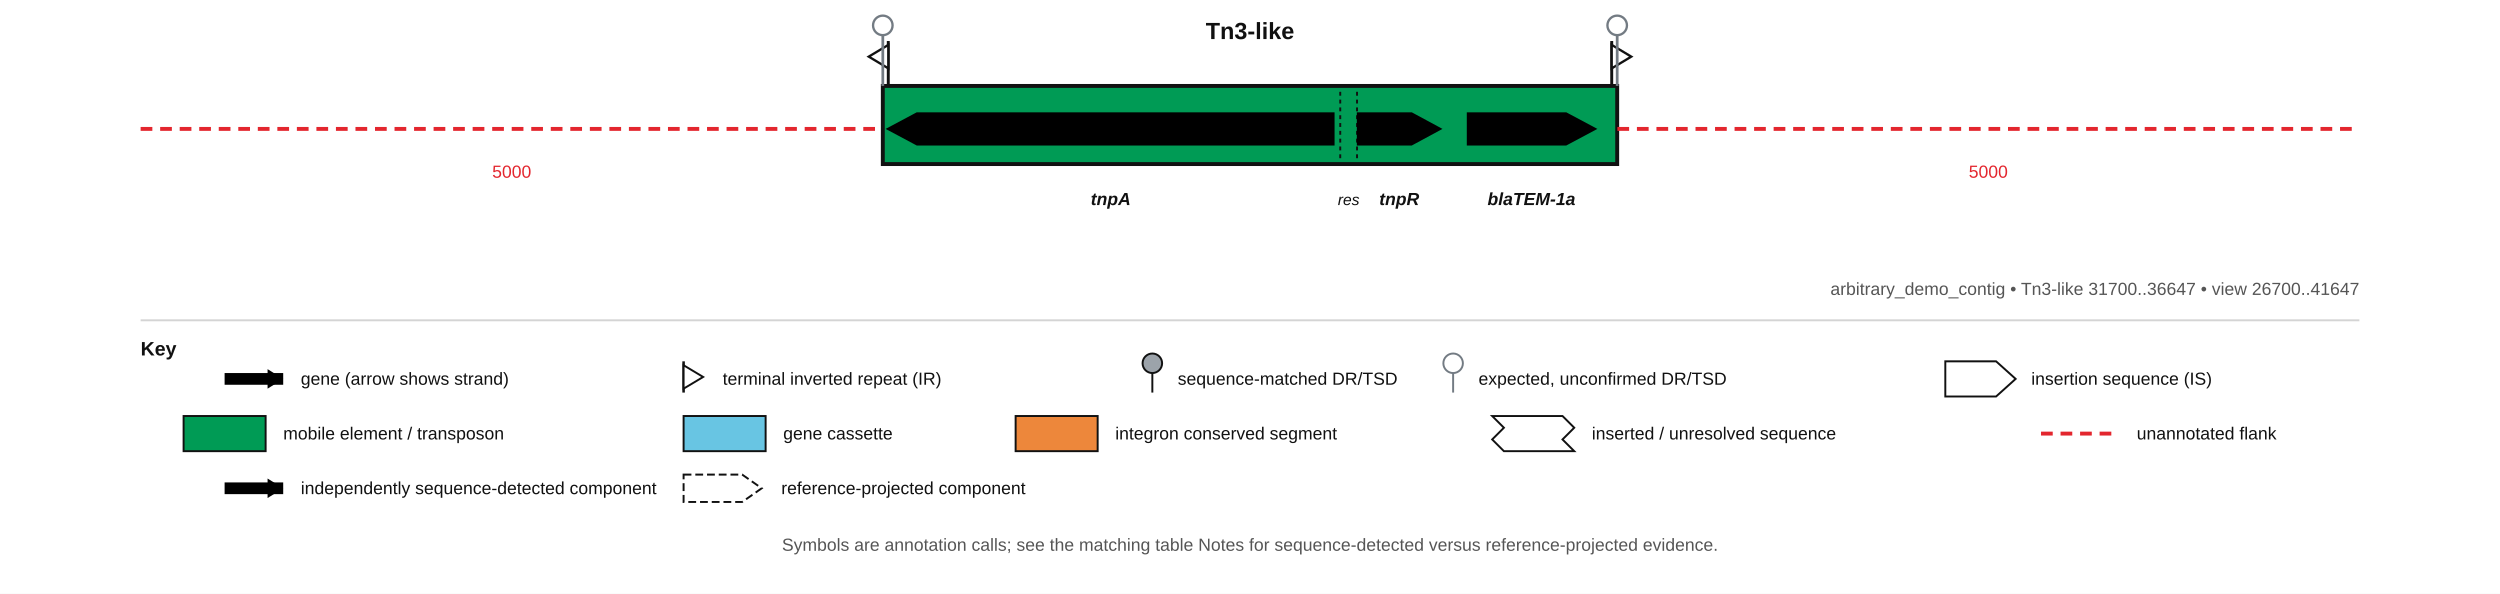
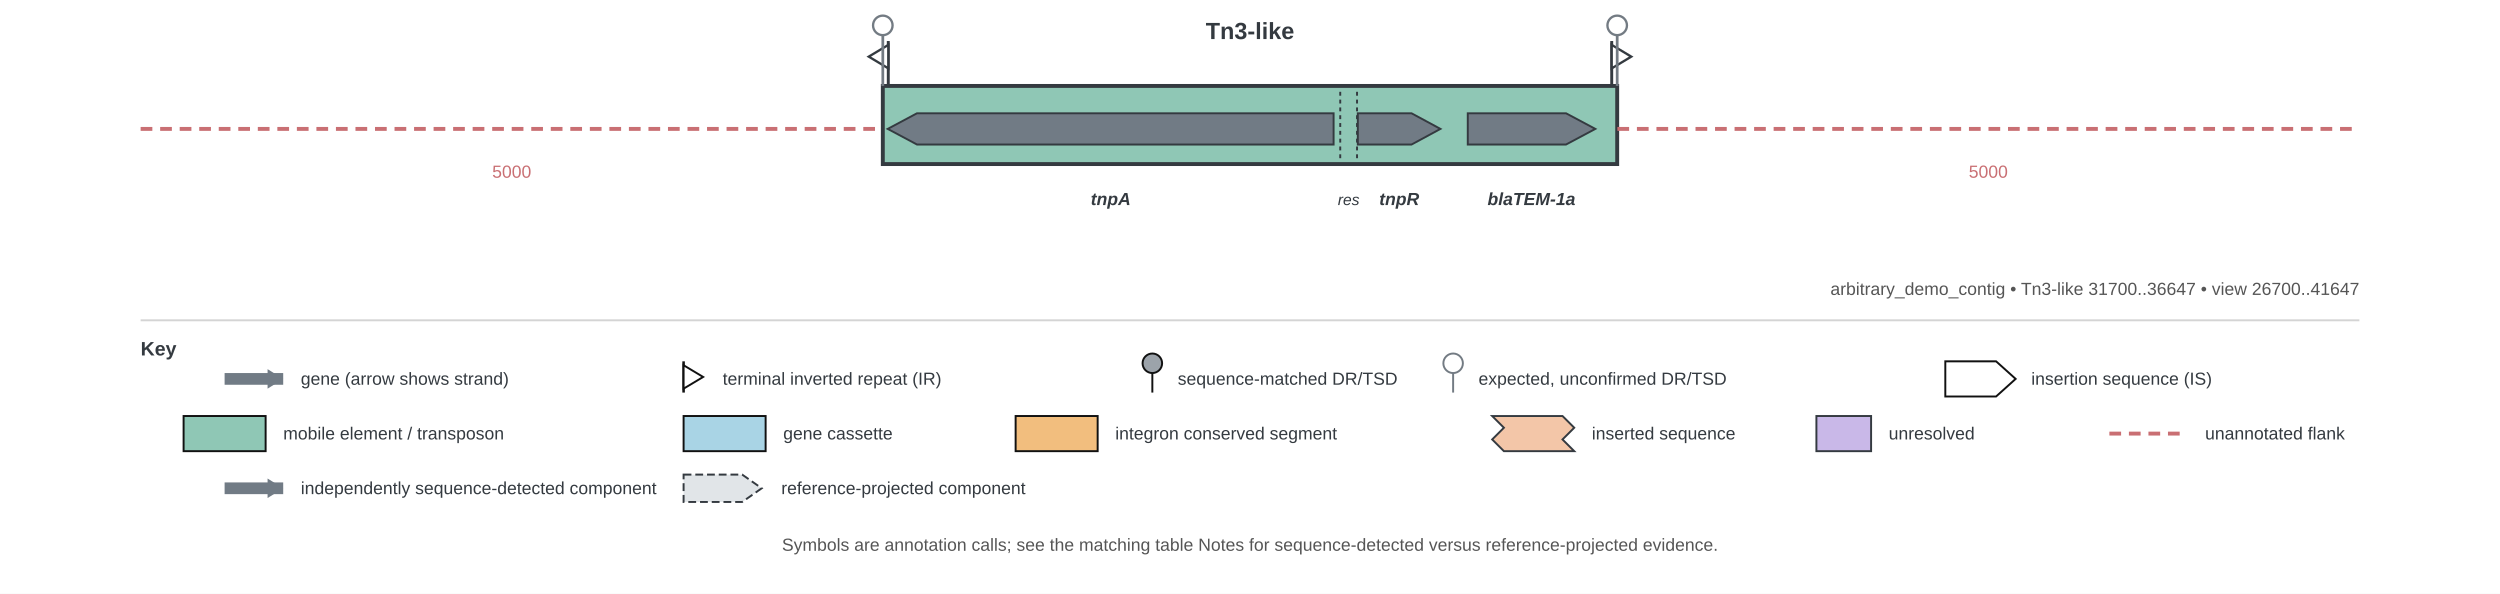
<svg xmlns="http://www.w3.org/2000/svg" width="1280" height="304" style="background:#fff;font-family:Arial,Helvetica,sans-serif">
  <rect x="0" y="0" width="1280" height="304" fill="#ffffff" />
-   <rect x="452.0" y="44" width="376.0" height="40" fill="#009b55" stroke="#111111" stroke-width="2" />
-   <text x="640.0" y="20.0" text-anchor="middle" font-size="12" font-weight="bold" font-style="normal" fill="#111111">Tn3-like</text>
-   <line x1="686.2" y1="47" x2="686.2" y2="81" stroke="#111111" stroke-width="1" stroke-dasharray="2,2" />
-   <line x1="694.8" y1="47" x2="694.8" y2="81" stroke="#111111" stroke-width="1" stroke-dasharray="2,2" />
-   <polygon points="454.5,66 469.5,58 682.8,58 682.8,74 469.5,74" fill="#000000" stroke="#000" stroke-width="1" />
-   <text x="568.7" y="105.0" text-anchor="middle" font-size="9" font-weight="bold" font-style="italic" fill="#111111">tnpA</text>
-   <polygon points="695.2,58 722.7,58 737.5,66 722.7,74 695.2,74" fill="#000000" stroke="#000" stroke-width="1" />
-   <text x="716.4" y="105.0" text-anchor="middle" font-size="9" font-weight="bold" font-style="italic" fill="#111111">tnpR</text>
-   <polygon points="751.5,58 801.8,58 816.8,66 801.8,74 751.5,74" fill="#000000" stroke="#000" stroke-width="1" />
-   <text x="784.1" y="105.0" text-anchor="middle" font-size="9" font-weight="bold" font-style="italic" fill="#111111">blaTEM-1a</text>
-   <text x="690.5" y="105.0" text-anchor="middle" font-size="8" font-weight="normal" font-style="italic" fill="#111111">res</text>
-   <line x1="454.8" y1="44" x2="454.8" y2="21" stroke="#111111" stroke-width="1.5" />
-   <polygon points="454.8,23 444.8,29 454.8,35" fill="#ffffff" stroke="#111111" stroke-width="1.2" />
-   <line x1="825.2" y1="44" x2="825.2" y2="21" stroke="#111111" stroke-width="1.5" />
-   <polygon points="825.2,23 835.2,29 825.2,35" fill="#ffffff" stroke="#111111" stroke-width="1.2" />
-   <line x1="72.0" y1="66" x2="451.9" y2="66" stroke="#e3262e" stroke-width="2" stroke-dasharray="6,4" />
-   <text x="262.0" y="91.0" text-anchor="middle" font-size="9" font-weight="normal" font-style="normal" fill="#e3262e">5000</text>
-   <line x1="828.1" y1="66" x2="1208.0" y2="66" stroke="#e3262e" stroke-width="2" stroke-dasharray="6,4" />
-   <text x="1018.0" y="91.0" text-anchor="middle" font-size="9" font-weight="normal" font-style="normal" fill="#e3262e">5000</text>
+   <rect x="452.0" y="44" width="376.0" height="40" fill="#8fc7b5" stroke="#343a40" stroke-width="2" />
+   <text x="640.0" y="20.0" text-anchor="middle" font-size="12" font-weight="bold" font-style="normal" fill="#343a40">Tn3-like</text>
+   <line x1="686.2" y1="47" x2="686.2" y2="81" stroke="#343a40" stroke-width="1" stroke-dasharray="2,2" />
+   <line x1="694.8" y1="47" x2="694.8" y2="81" stroke="#343a40" stroke-width="1" stroke-dasharray="2,2" />
+   <polygon points="454.5,66 469.5,58 682.8,58 682.8,74 469.5,74" fill="#717b85" stroke="#343a40" stroke-width="1" />
+   <text x="568.7" y="105.0" text-anchor="middle" font-size="9" font-weight="bold" font-style="italic" fill="#343a40">tnpA</text>
+   <polygon points="695.2,58 722.7,58 737.5,66 722.7,74 695.2,74" fill="#717b85" stroke="#343a40" stroke-width="1" />
+   <text x="716.4" y="105.0" text-anchor="middle" font-size="9" font-weight="bold" font-style="italic" fill="#343a40">tnpR</text>
+   <polygon points="751.5,58 801.8,58 816.8,66 801.8,74 751.5,74" fill="#717b85" stroke="#343a40" stroke-width="1" />
+   <text x="784.1" y="105.0" text-anchor="middle" font-size="9" font-weight="bold" font-style="italic" fill="#343a40">blaTEM-1a</text>
+   <text x="690.5" y="105.0" text-anchor="middle" font-size="8" font-weight="normal" font-style="italic" fill="#343a40">res</text>
+   <line x1="454.8" y1="44" x2="454.8" y2="21" stroke="#343a40" stroke-width="1.5" />
+   <polygon points="454.8,23 444.8,29 454.8,35" fill="#ffffff" stroke="#343a40" stroke-width="1.2" />
+   <line x1="825.2" y1="44" x2="825.2" y2="21" stroke="#343a40" stroke-width="1.5" />
+   <polygon points="825.2,23 835.2,29 825.2,35" fill="#ffffff" stroke="#343a40" stroke-width="1.2" />
+   <line x1="72.0" y1="66" x2="451.9" y2="66" stroke="#c96f73" stroke-width="2" stroke-dasharray="6,4" />
+   <text x="262.0" y="91.0" text-anchor="middle" font-size="9" font-weight="normal" font-style="normal" fill="#c96f73">5000</text>
+   <line x1="828.1" y1="66" x2="1208.0" y2="66" stroke="#c96f73" stroke-width="2" stroke-dasharray="6,4" />
+   <text x="1018.0" y="91.0" text-anchor="middle" font-size="9" font-weight="normal" font-style="normal" fill="#c96f73">5000</text>
  <g>
    <line x1="452.0" y1="44" x2="452.0" y2="18" stroke="#737b83" stroke-width="1.4" />
    <circle cx="452.0" cy="13" r="5" fill="#ffffff" stroke="#737b83" stroke-width="1.2" />
  </g>
  <g>
    <line x1="828.0" y1="44" x2="828.0" y2="18" stroke="#737b83" stroke-width="1.4" />
    <circle cx="828.0" cy="13" r="5" fill="#ffffff" stroke="#737b83" stroke-width="1.2" />
  </g>
  <text x="1208.0" y="151.0" text-anchor="end" font-size="9" font-weight="normal" font-style="normal" fill="#555">arbitrary_demo_contig • Tn3-like 31700..36647 • view 26700..41647</text>
  <line x1="72" y1="164" x2="1208" y2="164" stroke="#d4d4d4" stroke-width="1" />
-   <text x="72.0" y="182.0" text-anchor="start" font-size="10" font-weight="bold" font-style="normal" fill="#111111">Key</text>
-   <line x1="115" y1="194" x2="145" y2="194" stroke="#000" stroke-width="6" />
-   <polygon points="145,194 137,189 137,199" fill="#000" />
-   <text x="154.0" y="197.0" text-anchor="start" font-size="9" font-weight="normal" font-style="normal" fill="#111111">gene (arrow shows strand)</text>
+   <text x="72.0" y="182.0" text-anchor="start" font-size="10" font-weight="bold" font-style="normal" fill="#343a40">Key</text>
+   <line x1="115" y1="194" x2="145" y2="194" stroke="#717b85" stroke-width="6" />
+   <polygon points="145,194 137,189 137,199" fill="#717b85" />
+   <text x="154.0" y="197.0" text-anchor="start" font-size="9" font-weight="normal" font-style="normal" fill="#343a40">gene (arrow shows strand)</text>
  <line x1="350" y1="201" x2="350" y2="185" stroke="#111" stroke-width="1.3" />
  <polygon points="350,187 360,193 350,199" fill="#fff" stroke="#111" />
-   <text x="370.0" y="197.0" text-anchor="start" font-size="9" font-weight="normal" font-style="normal" fill="#111111">terminal inverted repeat (IR)</text>
+   <text x="370.0" y="197.0" text-anchor="start" font-size="9" font-weight="normal" font-style="normal" fill="#343a40">terminal inverted repeat (IR)</text>
  <line x1="590" y1="201" x2="590" y2="187" stroke="#111" />
  <circle cx="590" cy="186" r="5" fill="#9ca3aa" stroke="#111" />
-   <text x="603.0" y="197.0" text-anchor="start" font-size="9" font-weight="normal" font-style="normal" fill="#111111">sequence-matched DR/TSD</text>
+   <text x="603.0" y="197.0" text-anchor="start" font-size="9" font-weight="normal" font-style="normal" fill="#343a40">sequence-matched DR/TSD</text>
  <line x1="744" y1="201" x2="744" y2="187" stroke="#737b83" />
  <circle cx="744" cy="186" r="5" fill="#fff" stroke="#737b83" />
-   <text x="757.0" y="197.0" text-anchor="start" font-size="9" font-weight="normal" font-style="normal" fill="#111111">expected, unconfirmed DR/TSD</text>
+   <text x="757.0" y="197.0" text-anchor="start" font-size="9" font-weight="normal" font-style="normal" fill="#343a40">expected, unconfirmed DR/TSD</text>
  <polygon points="996,185 1022,185 1032,194 1022,203 996,203" fill="#fff" stroke="#111" />
-   <text x="1040.0" y="197.0" text-anchor="start" font-size="9" font-weight="normal" font-style="normal" fill="#111111">insertion sequence (IS)</text>
-   <rect x="94" y="213" width="42" height="18" fill="#009b55" stroke="#111" />
-   <text x="145.0" y="225.0" text-anchor="start" font-size="9" font-weight="normal" font-style="normal" fill="#111111">mobile element / transposon</text>
-   <rect x="350" y="213" width="42" height="18" fill="#68c5e3" stroke="#111" />
-   <text x="401.0" y="225.0" text-anchor="start" font-size="9" font-weight="normal" font-style="normal" fill="#111111">gene cassette</text>
-   <rect x="520" y="213" width="42" height="18" fill="#ed873b" stroke="#111" />
-   <text x="571.0" y="225.0" text-anchor="start" font-size="9" font-weight="normal" font-style="normal" fill="#111111">integron conserved segment</text>
-   <polygon points="770,213 800,213 806,219 800,225 806,231 770,231 764,225 770,219 764,213" fill="#fff" stroke="#111" />
-   <text x="815.0" y="225.0" text-anchor="start" font-size="9" font-weight="normal" font-style="normal" fill="#111111">inserted / unresolved sequence</text>
-   <line x1="1045" y1="222" x2="1085" y2="222" stroke="#e3262e" stroke-width="2" stroke-dasharray="6,4" />
-   <text x="1094.0" y="225.0" text-anchor="start" font-size="9" font-weight="normal" font-style="normal" fill="#111111">unannotated flank</text>
-   <line x1="115" y1="250" x2="145" y2="250" stroke="#000" stroke-width="6" />
-   <polygon points="145,250 137,245 137,255" fill="#000" />
-   <text x="154.0" y="253.0" text-anchor="start" font-size="9" font-weight="normal" font-style="normal" fill="#111111">independently sequence-detected component</text>
-   <polygon points="350,243 380,243 390,250 380,257 350,257" fill="#fff" stroke="#111" stroke-dasharray="4,2" />
-   <text x="400.0" y="253.0" text-anchor="start" font-size="9" font-weight="normal" font-style="normal" fill="#111111">reference-projected component</text>
+   <text x="1040.0" y="197.0" text-anchor="start" font-size="9" font-weight="normal" font-style="normal" fill="#343a40">insertion sequence (IS)</text>
+   <rect x="94" y="213" width="42" height="18" fill="#8fc7b5" stroke="#111" />
+   <text x="145.0" y="225.0" text-anchor="start" font-size="9" font-weight="normal" font-style="normal" fill="#343a40">mobile element / transposon</text>
+   <rect x="350" y="213" width="42" height="18" fill="#a9d4e5" stroke="#111" />
+   <text x="401.0" y="225.0" text-anchor="start" font-size="9" font-weight="normal" font-style="normal" fill="#343a40">gene cassette</text>
+   <rect x="520" y="213" width="42" height="18" fill="#f2be7e" stroke="#111" />
+   <text x="571.0" y="225.0" text-anchor="start" font-size="9" font-weight="normal" font-style="normal" fill="#343a40">integron conserved segment</text>
+   <polygon points="770,213 800,213 806,219 800,225 806,231 770,231 764,225 770,219 764,213" fill="#f3c6a8" stroke="#343a40" />
+   <text x="815.0" y="225.0" text-anchor="start" font-size="9" font-weight="normal" font-style="normal" fill="#343a40">inserted sequence</text>
+   <rect x="930" y="213" width="28" height="18" fill="#c9b8e8" stroke="#343a40" />
+   <text x="967.0" y="225.0" text-anchor="start" font-size="9" font-weight="normal" font-style="normal" fill="#343a40">unresolved</text>
+   <line x1="1080" y1="222" x2="1120" y2="222" stroke="#c96f73" stroke-width="2" stroke-dasharray="6,4" />
+   <text x="1129.0" y="225.0" text-anchor="start" font-size="9" font-weight="normal" font-style="normal" fill="#343a40">unannotated flank</text>
+   <line x1="115" y1="250" x2="145" y2="250" stroke="#717b85" stroke-width="6" />
+   <polygon points="145,250 137,245 137,255" fill="#717b85" />
+   <text x="154.0" y="253.0" text-anchor="start" font-size="9" font-weight="normal" font-style="normal" fill="#343a40">independently sequence-detected component</text>
+   <polygon points="350,243 380,243 390,250 380,257 350,257" fill="#e1e5e8" stroke="#343a40" stroke-dasharray="4,2" />
+   <text x="400.0" y="253.0" text-anchor="start" font-size="9" font-weight="normal" font-style="normal" fill="#343a40">reference-projected component</text>
  <text x="640.0" y="282.0" text-anchor="middle" font-size="9" font-weight="normal" font-style="normal" fill="#555555">Symbols are annotation calls; see the matching table Notes for sequence-detected versus reference-projected evidence.</text>
</svg>
